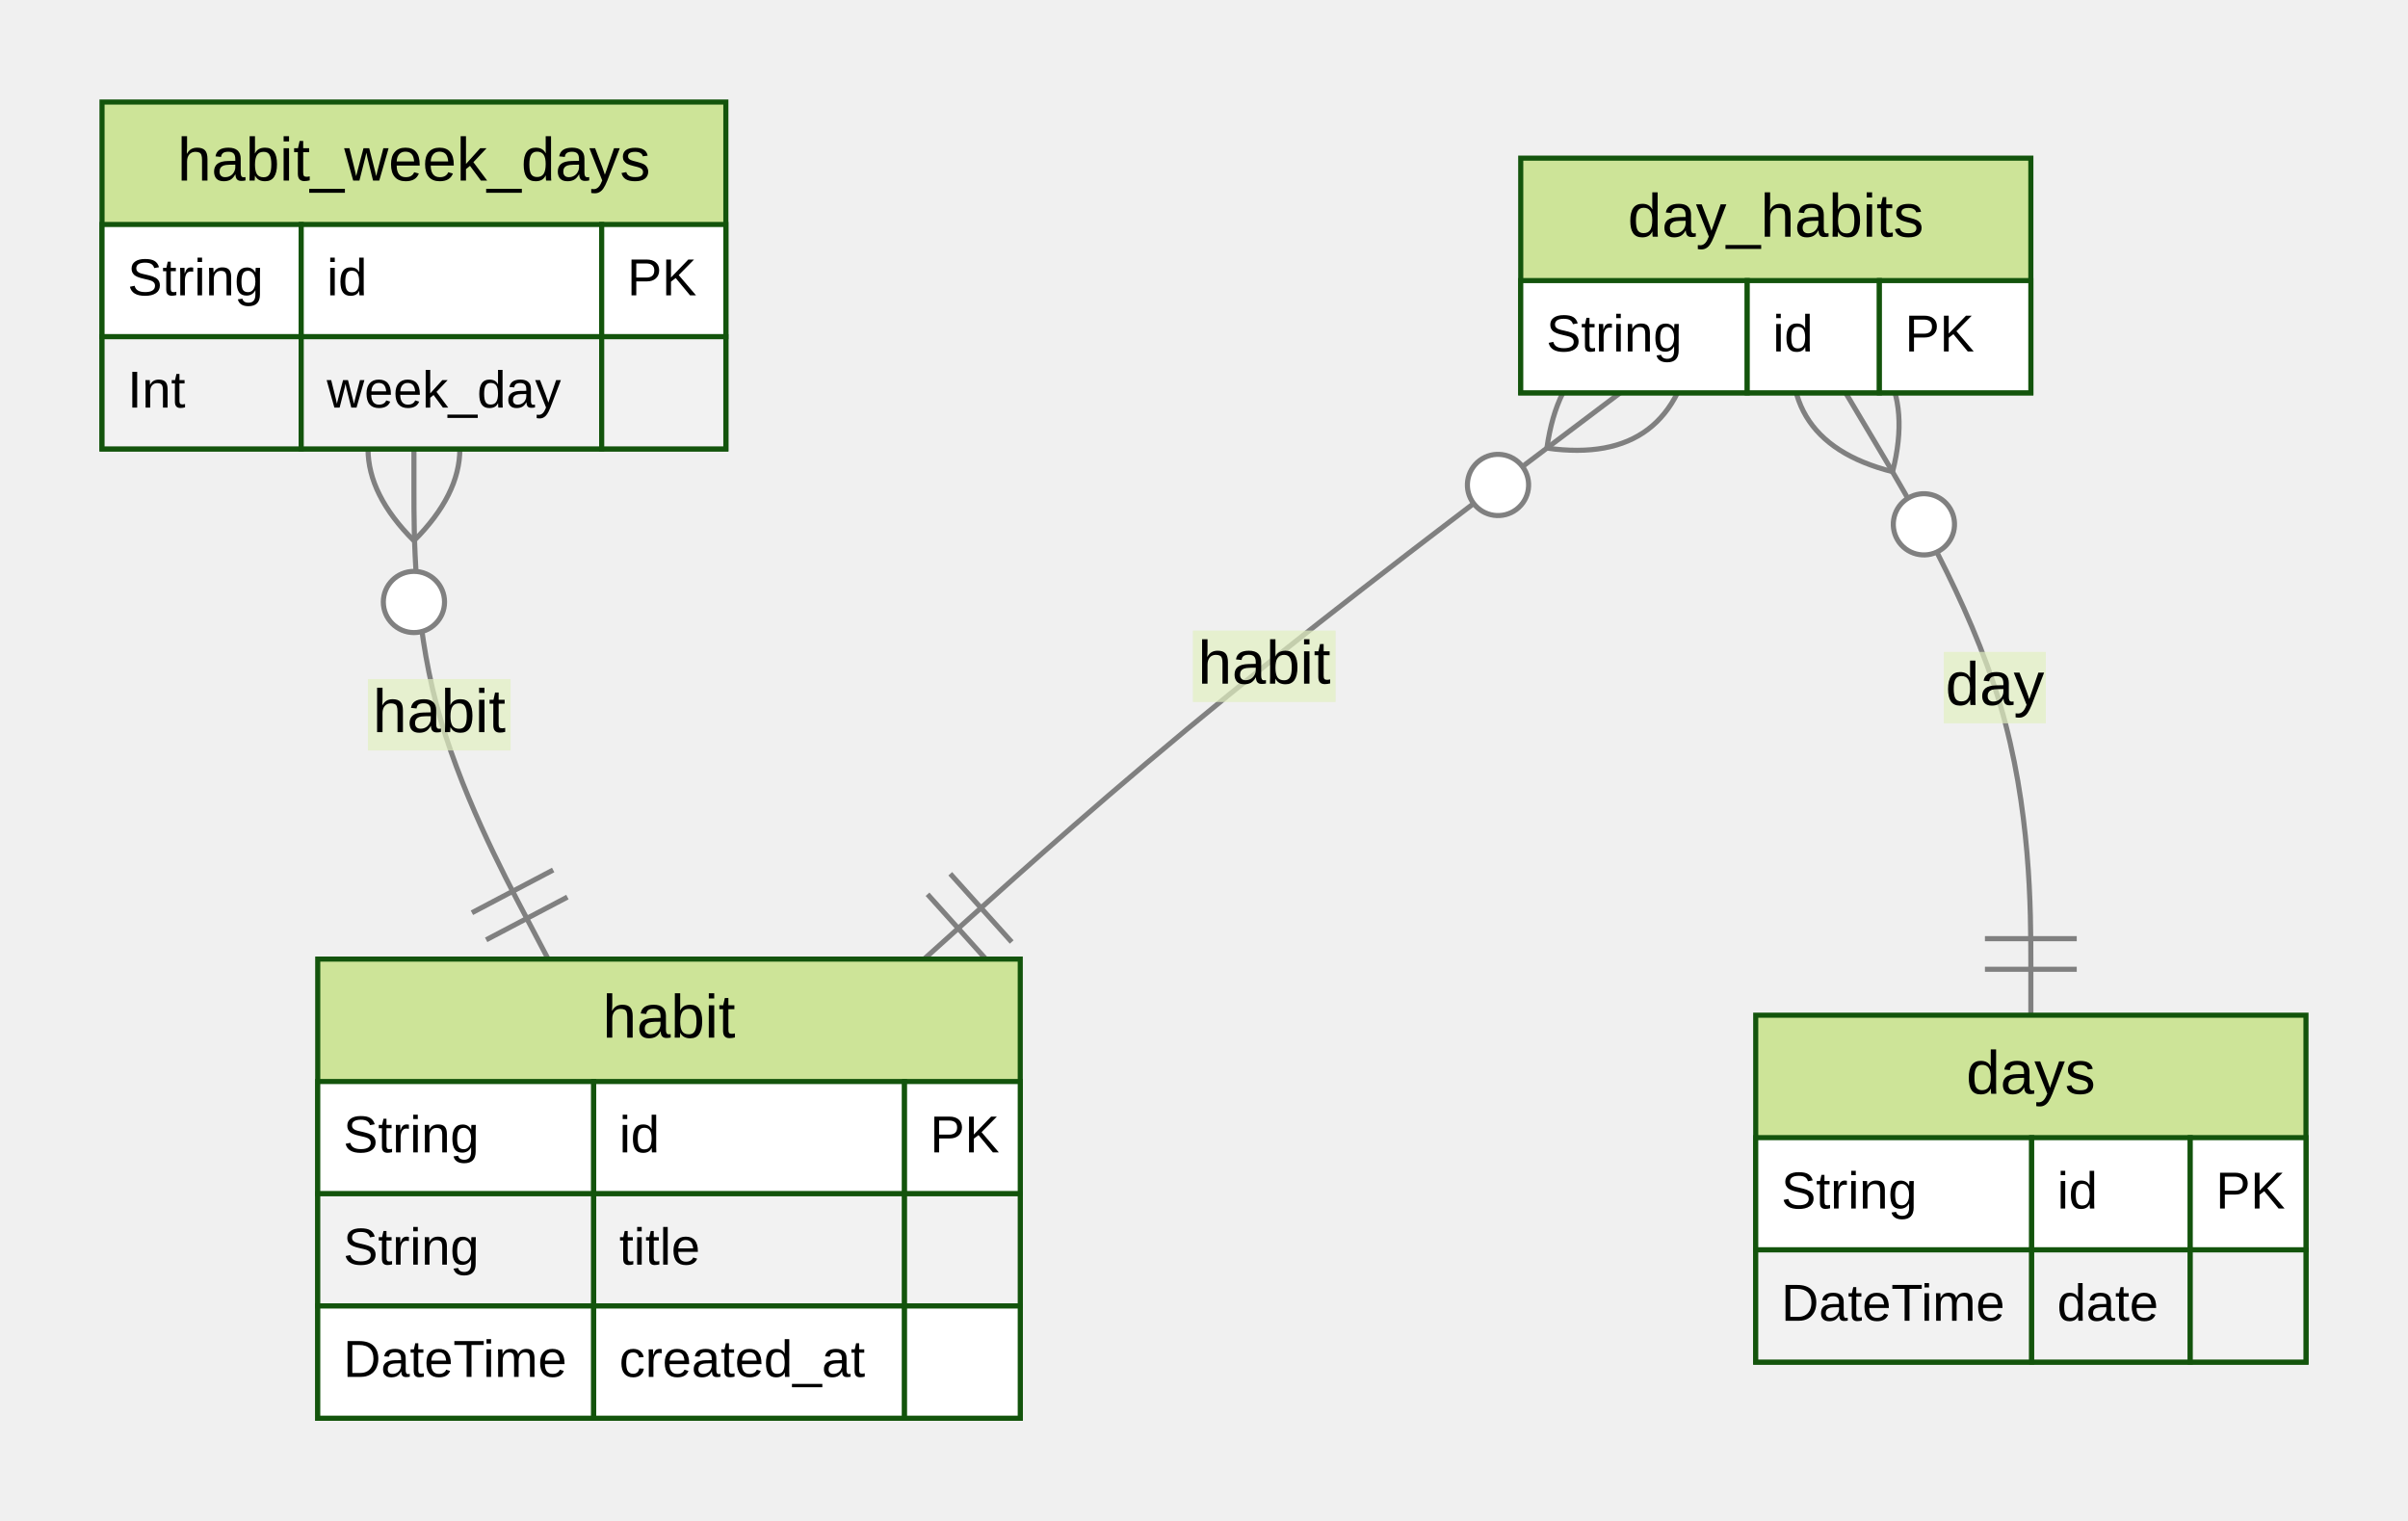
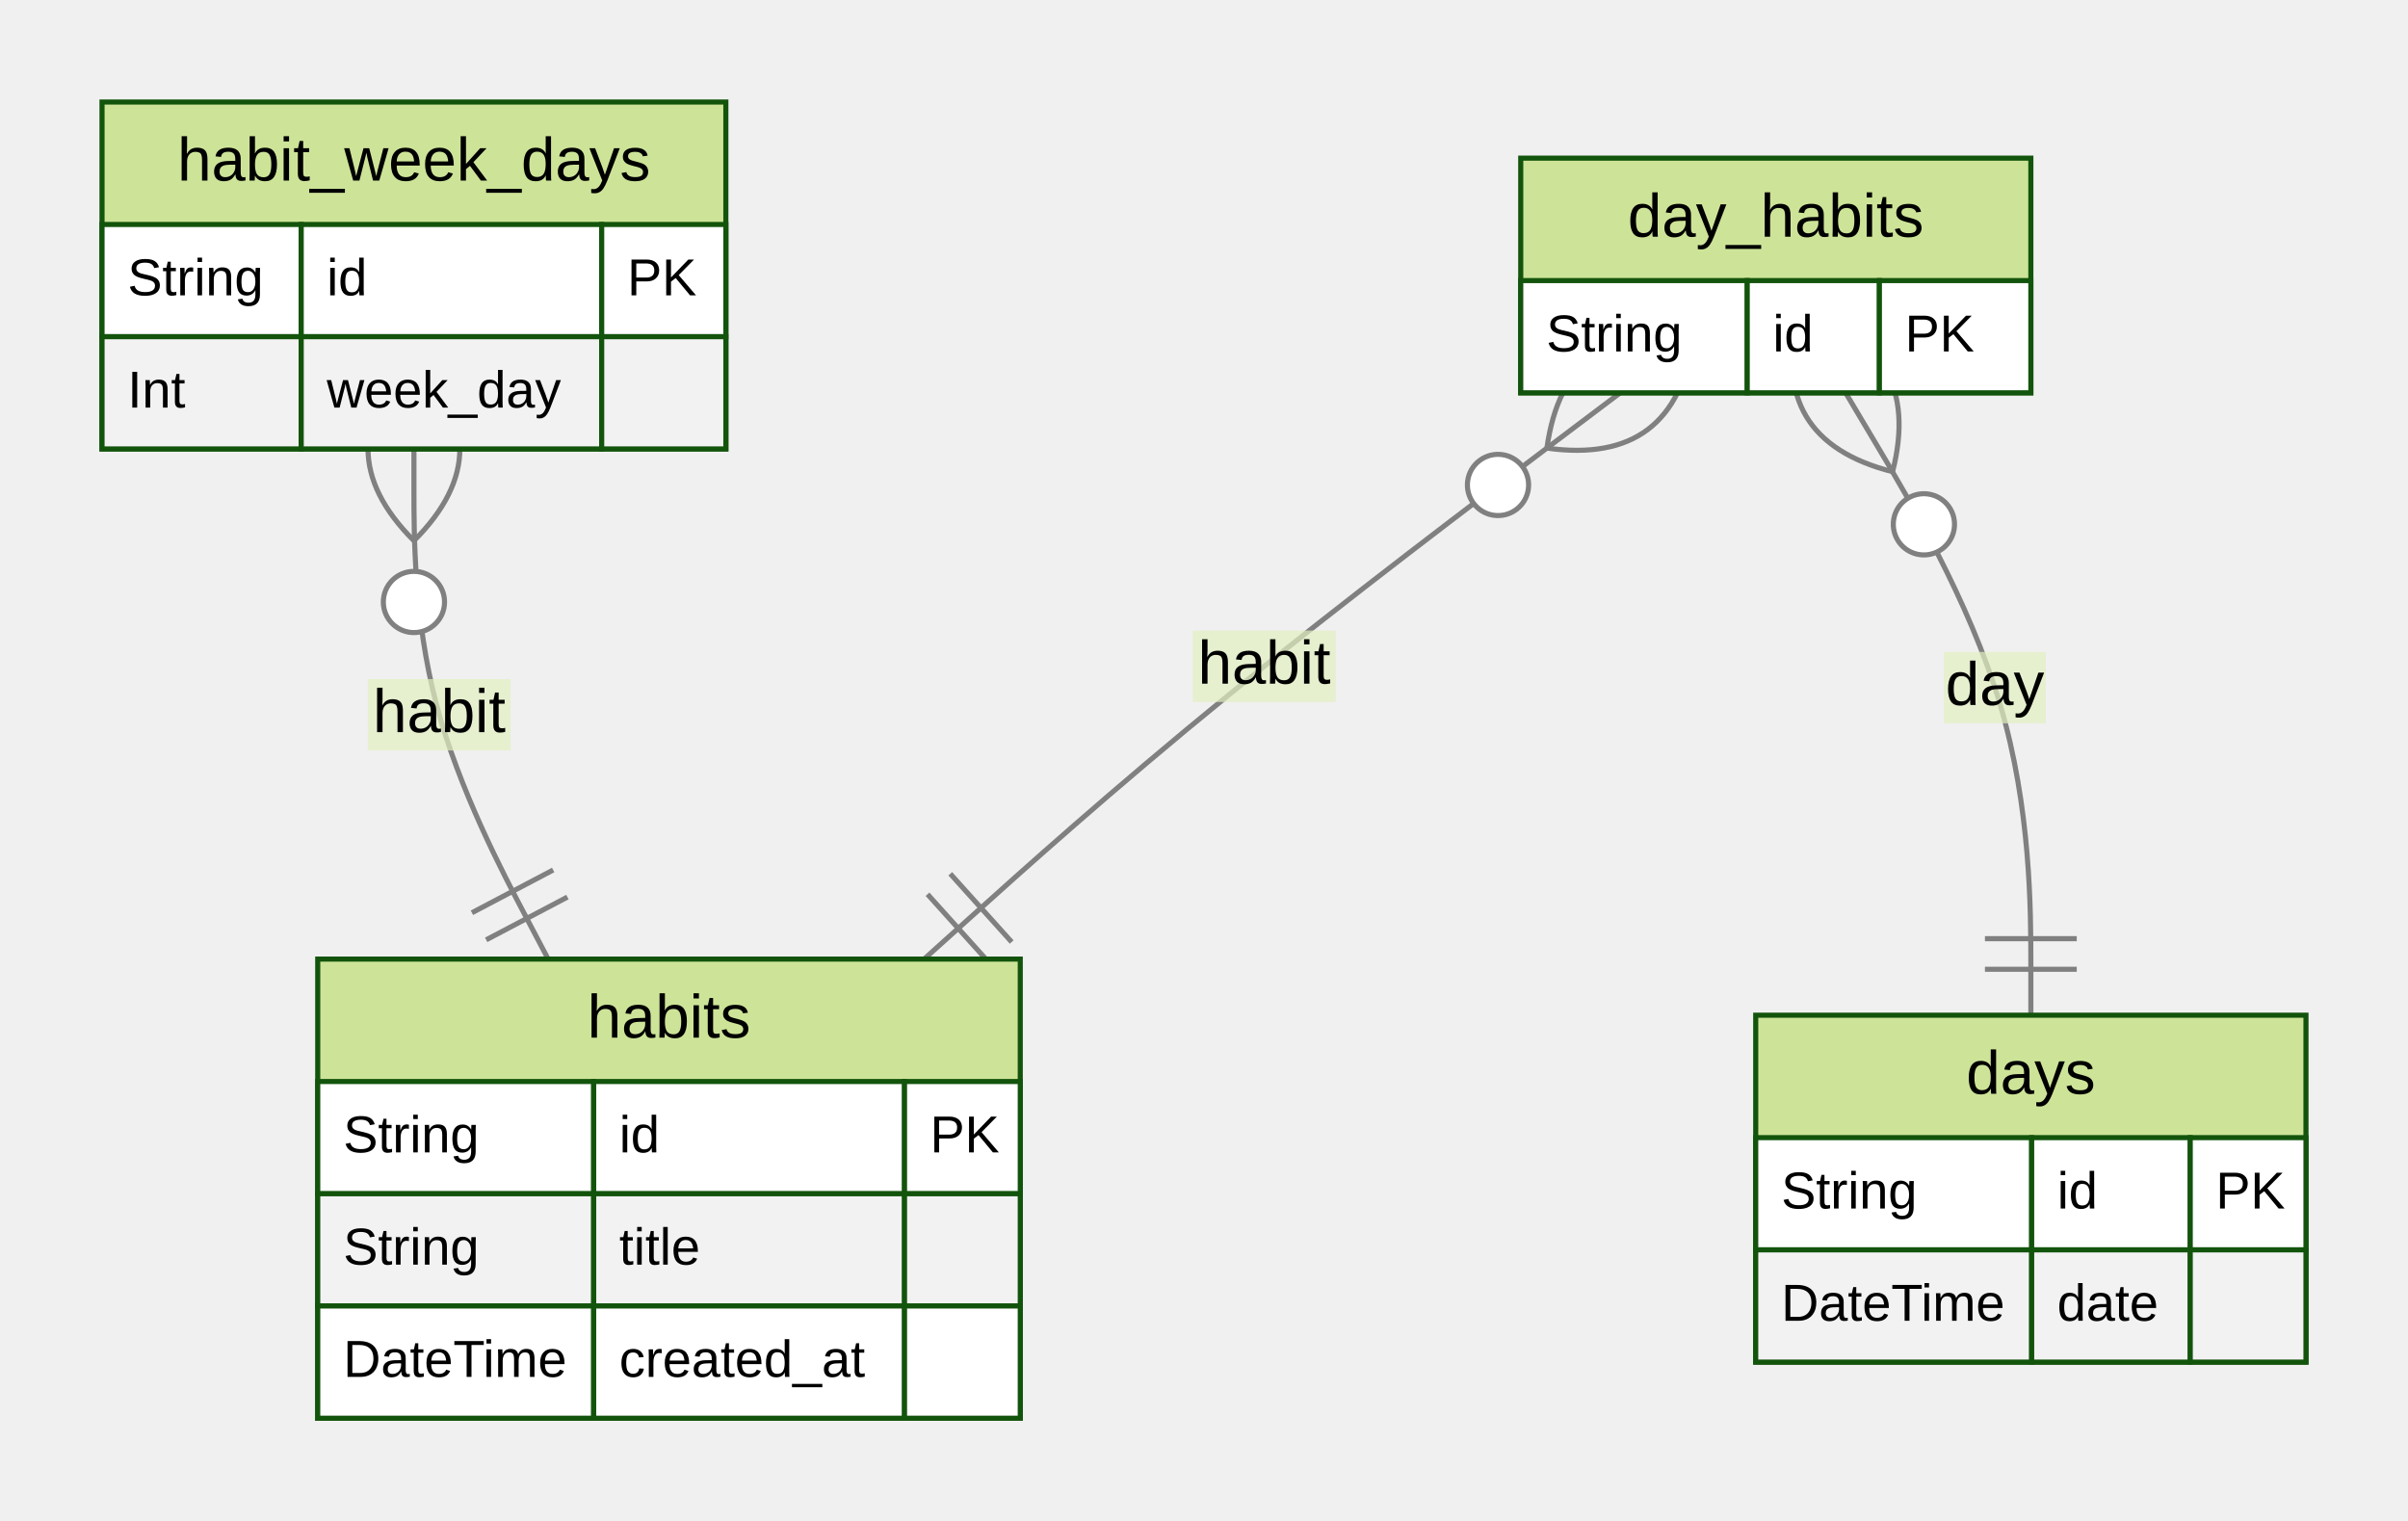
<svg xmlns="http://www.w3.org/2000/svg" aria-roledescription="er" viewBox="0 0 472.051 298" style="max-width: 472.051px; background-color: white;" width="100%" id="mermaid-0">
  <style>#mermaid-0{font-family:"trebuchet ms",verdana,arial,sans-serif;font-size:16px;fill:#000000;}#mermaid-0 .error-icon{fill:#552222;}#mermaid-0 .error-text{fill:#552222;stroke:#552222;}#mermaid-0 .edge-thickness-normal{stroke-width:2px;}#mermaid-0 .edge-thickness-thick{stroke-width:3.5px;}#mermaid-0 .edge-pattern-solid{stroke-dasharray:0;}#mermaid-0 .edge-pattern-dashed{stroke-dasharray:3;}#mermaid-0 .edge-pattern-dotted{stroke-dasharray:2;}#mermaid-0 .marker{fill:#000000;stroke:#000000;}#mermaid-0 .marker.cross{stroke:#000000;}#mermaid-0 svg{font-family:"trebuchet ms",verdana,arial,sans-serif;font-size:16px;}#mermaid-0 .entityBox{fill:#cde498;stroke:#13540c;}#mermaid-0 .attributeBoxOdd{fill:#ffffff;stroke:#13540c;}#mermaid-0 .attributeBoxEven{fill:#f2f2f2;stroke:#13540c;}#mermaid-0 .relationshipLabelBox{fill:hsl(78.158, 58.462%, 84.51%);opacity:0.7;background-color:hsl(78.158, 58.462%, 84.51%);}#mermaid-0 .relationshipLabelBox rect{opacity:0.5;}#mermaid-0 .relationshipLine{stroke:#000000;}#mermaid-0 .entityTitleText{text-anchor:middle;font-size:18px;fill:#000000;}#mermaid-0 :root{--mermaid-font-family:"trebuchet ms",verdana,arial,sans-serif;}</style>
  <g />
  <defs>
    <marker orient="auto" markerHeight="18" markerWidth="18" refY="9" refX="0" id="ONLY_ONE_START">
      <path d="M9,0 L9,18 M15,0 L15,18" fill="none" stroke="gray" />
    </marker>
  </defs>
  <defs>
    <marker orient="auto" markerHeight="18" markerWidth="18" refY="9" refX="18" id="ONLY_ONE_END">
      <path d="M3,0 L3,18 M9,0 L9,18" fill="none" stroke="gray" />
    </marker>
  </defs>
  <defs>
    <marker orient="auto" markerHeight="18" markerWidth="30" refY="9" refX="0" id="ZERO_OR_ONE_START">
      <circle r="6" cy="9" cx="21" fill="white" stroke="gray" />
      <path d="M9,0 L9,18" fill="none" stroke="gray" />
    </marker>
  </defs>
  <defs>
    <marker orient="auto" markerHeight="18" markerWidth="30" refY="9" refX="30" id="ZERO_OR_ONE_END">
      <circle r="6" cy="9" cx="9" fill="white" stroke="gray" />
      <path d="M21,0 L21,18" fill="none" stroke="gray" />
    </marker>
  </defs>
  <defs>
    <marker orient="auto" markerHeight="36" markerWidth="45" refY="18" refX="18" id="ONE_OR_MORE_START">
      <path d="M0,18 Q 18,0 36,18 Q 18,36 0,18 M42,9 L42,27" fill="none" stroke="gray" />
    </marker>
  </defs>
  <defs>
    <marker orient="auto" markerHeight="36" markerWidth="45" refY="18" refX="27" id="ONE_OR_MORE_END">
      <path d="M3,9 L3,27 M9,18 Q27,0 45,18 Q27,36 9,18" fill="none" stroke="gray" />
    </marker>
  </defs>
  <defs>
    <marker orient="auto" markerHeight="36" markerWidth="57" refY="18" refX="18" id="ZERO_OR_MORE_START">
      <circle r="6" cy="18" cx="48" fill="white" stroke="gray" />
      <path d="M0,18 Q18,0 36,18 Q18,36 0,18" fill="none" stroke="gray" />
    </marker>
  </defs>
  <defs>
    <marker orient="auto" markerHeight="36" markerWidth="57" refY="18" refX="39" id="ZERO_OR_MORE_END">
      <circle r="6" cy="18" cx="9" fill="white" stroke="gray" />
      <path d="M21,18 Q39,0 57,18 Q39,36 21,18" fill="none" stroke="gray" />
    </marker>
  </defs>
  <path style="stroke: gray; fill: none;" marker-start="url(#ZERO_OR_MORE_START)" marker-end="url(#ONLY_ONE_END)" d="M81.146,88L81.146,96.333C81.146,104.667,81.146,121.333,85.532,138C89.918,154.667,98.69,171.333,103.076,179.667L107.462,188" class="er relationshipLine" />
  <path style="stroke: gray; fill: none;" marker-start="url(#ZERO_OR_MORE_START)" marker-end="url(#ONLY_ONE_END)" d="M361.807,77L367.859,87.167C373.91,97.333,386.013,117.667,392.065,138C398.116,158.333,398.116,178.667,398.116,188.833L398.116,199" class="er relationshipLine" />
  <path style="stroke: gray; fill: none;" marker-start="url(#ZERO_OR_MORE_START)" marker-end="url(#ONLY_ONE_END)" d="M317.615,77L304.132,87.167C290.65,97.333,263.685,117.667,240.941,136.167C218.198,154.667,199.676,171.333,190.416,179.667L181.155,188" class="er relationshipLine" />
-   <g transform="translate(62.28748,188 )" id="entity-habit-398e0117-0681-4a8e-9da0-49e770b70cb6">
+   <g transform="translate(62.28748,188 )" id="entity-habits-a260753e-7e1d-47f2-88a8-1feec99dce17">
    <rect height="90" width="137.718" y="0" x="0" class="er entityBox" />
-     <text style="dominant-baseline: middle; text-anchor: middle; font-size: 12px;" transform="translate(68.85901,12)" y="0" x="0" id="text-entity-habit-398e0117-0681-4a8e-9da0-49e770b70cb6" class="er entityLabel">habit</text>
+     <text style="dominant-baseline: middle; text-anchor: middle; font-size: 12px;" transform="translate(68.85901,12)" y="0" x="0" id="text-entity-habits-a260753e-7e1d-47f2-88a8-1feec99dce17" class="er entityLabel">habits</text>
    <rect height="22" width="54.096" y="24" x="0" class="er attributeBoxOdd" />
-     <text style="dominant-baseline: middle; font-size: 10.2px;" transform="translate(5,35)" y="0" x="0" id="text-entity-habit-398e0117-0681-4a8e-9da0-49e770b70cb6-attr-1-type" class="er entityLabel">String</text>
+     <text style="dominant-baseline: middle; font-size: 10.2px;" transform="translate(5,35)" y="0" x="0" id="text-entity-habits-a260753e-7e1d-47f2-88a8-1feec99dce17-attr-1-type" class="er entityLabel">String</text>
    <rect height="22" width="60.935" y="24" x="54.096" class="er attributeBoxOdd" />
-     <text style="dominant-baseline: middle; font-size: 10.2px;" transform="translate(59.09555,35)" y="0" x="0" id="text-entity-habit-398e0117-0681-4a8e-9da0-49e770b70cb6-attr-1-name" class="er entityLabel">id</text>
+     <text style="dominant-baseline: middle; font-size: 10.2px;" transform="translate(59.09555,35)" y="0" x="0" id="text-entity-habits-a260753e-7e1d-47f2-88a8-1feec99dce17-attr-1-name" class="er entityLabel">id</text>
    <rect height="22" width="22.688" y="24" x="115.03" class="er attributeBoxOdd" />
-     <text style="dominant-baseline: middle; font-size: 10.2px;" transform="translate(120.0303,35)" y="0" x="0" id="text-entity-habit-398e0117-0681-4a8e-9da0-49e770b70cb6-attr-1-key" class="er entityLabel">PK</text>
+     <text style="dominant-baseline: middle; font-size: 10.2px;" transform="translate(120.0303,35)" y="0" x="0" id="text-entity-habits-a260753e-7e1d-47f2-88a8-1feec99dce17-attr-1-key" class="er entityLabel">PK</text>
    <rect height="22" width="54.096" y="46" x="0" class="er attributeBoxEven" />
-     <text style="dominant-baseline: middle; font-size: 10.2px;" transform="translate(5,57)" y="0" x="0" id="text-entity-habit-398e0117-0681-4a8e-9da0-49e770b70cb6-attr-2-type" class="er entityLabel">String</text>
+     <text style="dominant-baseline: middle; font-size: 10.2px;" transform="translate(5,57)" y="0" x="0" id="text-entity-habits-a260753e-7e1d-47f2-88a8-1feec99dce17-attr-2-type" class="er entityLabel">String</text>
    <rect height="22" width="60.935" y="46" x="54.096" class="er attributeBoxEven" />
-     <text style="dominant-baseline: middle; font-size: 10.2px;" transform="translate(59.09555,57)" y="0" x="0" id="text-entity-habit-398e0117-0681-4a8e-9da0-49e770b70cb6-attr-2-name" class="er entityLabel">title</text>
+     <text style="dominant-baseline: middle; font-size: 10.2px;" transform="translate(59.09555,57)" y="0" x="0" id="text-entity-habits-a260753e-7e1d-47f2-88a8-1feec99dce17-attr-2-name" class="er entityLabel">title</text>
    <rect height="22" width="22.688" y="46" x="115.03" class="er attributeBoxEven" />
-     <text style="dominant-baseline: middle; font-size: 10.2px;" transform="translate(120.0303,57)" y="0" x="0" id="text-entity-habit-398e0117-0681-4a8e-9da0-49e770b70cb6-attr-2-key" class="er entityLabel" />
+     <text style="dominant-baseline: middle; font-size: 10.2px;" transform="translate(120.0303,57)" y="0" x="0" id="text-entity-habits-a260753e-7e1d-47f2-88a8-1feec99dce17-attr-2-key" class="er entityLabel" />
    <rect height="22" width="54.096" y="68" x="0" class="er attributeBoxOdd" />
-     <text style="dominant-baseline: middle; font-size: 10.2px;" transform="translate(5,79)" y="0" x="0" id="text-entity-habit-398e0117-0681-4a8e-9da0-49e770b70cb6-attr-3-type" class="er entityLabel">DateTime</text>
+     <text style="dominant-baseline: middle; font-size: 10.2px;" transform="translate(5,79)" y="0" x="0" id="text-entity-habits-a260753e-7e1d-47f2-88a8-1feec99dce17-attr-3-type" class="er entityLabel">DateTime</text>
    <rect height="22" width="60.935" y="68" x="54.096" class="er attributeBoxOdd" />
-     <text style="dominant-baseline: middle; font-size: 10.2px;" transform="translate(59.09555,79)" y="0" x="0" id="text-entity-habit-398e0117-0681-4a8e-9da0-49e770b70cb6-attr-3-name" class="er entityLabel">created_at</text>
+     <text style="dominant-baseline: middle; font-size: 10.2px;" transform="translate(59.09555,79)" y="0" x="0" id="text-entity-habits-a260753e-7e1d-47f2-88a8-1feec99dce17-attr-3-name" class="er entityLabel">created_at</text>
    <rect height="22" width="22.688" y="68" x="115.03" class="er attributeBoxOdd" />
-     <text style="dominant-baseline: middle; font-size: 10.2px;" transform="translate(120.0303,79)" y="0" x="0" id="text-entity-habit-398e0117-0681-4a8e-9da0-49e770b70cb6-attr-3-key" class="er entityLabel" />
+     <text style="dominant-baseline: middle; font-size: 10.2px;" transform="translate(120.0303,79)" y="0" x="0" id="text-entity-habits-a260753e-7e1d-47f2-88a8-1feec99dce17-attr-3-key" class="er entityLabel" />
  </g>
-   <g transform="translate(20,20 )" id="entity-habitweekdays-c8448acf-d57e-4ca5-a509-4e3a5b081fc4">
+   <g transform="translate(20,20 )" id="entity-habitweekdays-ae1e47ff-0f0c-4a3e-b6c6-69040284a427">
    <rect height="68" width="122.293" y="0" x="0" class="er entityBox" />
-     <text style="dominant-baseline: middle; text-anchor: middle; font-size: 12px;" transform="translate(61.14648,12)" y="0" x="0" id="text-entity-habitweekdays-c8448acf-d57e-4ca5-a509-4e3a5b081fc4" class="er entityLabel">habit_week_days</text>
+     <text style="dominant-baseline: middle; text-anchor: middle; font-size: 12px;" transform="translate(61.14648,12)" y="0" x="0" id="text-entity-habitweekdays-ae1e47ff-0f0c-4a3e-b6c6-69040284a427" class="er entityLabel">habit_week_days</text>
    <rect height="22" width="39.048" y="24" x="0" class="er attributeBoxOdd" />
-     <text style="dominant-baseline: middle; font-size: 10.2px;" transform="translate(5,35)" y="0" x="0" id="text-entity-habitweekdays-c8448acf-d57e-4ca5-a509-4e3a5b081fc4-attr-1-type" class="er entityLabel">String</text>
+     <text style="dominant-baseline: middle; font-size: 10.2px;" transform="translate(5,35)" y="0" x="0" id="text-entity-habitweekdays-ae1e47ff-0f0c-4a3e-b6c6-69040284a427-attr-1-type" class="er entityLabel">String</text>
    <rect height="22" width="58.904" y="24" x="39.048" class="er attributeBoxOdd" />
-     <text style="dominant-baseline: middle; font-size: 10.2px;" transform="translate(44.04844,35)" y="0" x="0" id="text-entity-habitweekdays-c8448acf-d57e-4ca5-a509-4e3a5b081fc4-attr-1-name" class="er entityLabel">id</text>
+     <text style="dominant-baseline: middle; font-size: 10.2px;" transform="translate(44.04844,35)" y="0" x="0" id="text-entity-habitweekdays-ae1e47ff-0f0c-4a3e-b6c6-69040284a427-attr-1-name" class="er entityLabel">id</text>
    <rect height="22" width="24.34" y="24" x="97.953" class="er attributeBoxOdd" />
-     <text style="dominant-baseline: middle; font-size: 10.2px;" transform="translate(102.9529,35)" y="0" x="0" id="text-entity-habitweekdays-c8448acf-d57e-4ca5-a509-4e3a5b081fc4-attr-1-key" class="er entityLabel">PK</text>
+     <text style="dominant-baseline: middle; font-size: 10.2px;" transform="translate(102.9529,35)" y="0" x="0" id="text-entity-habitweekdays-ae1e47ff-0f0c-4a3e-b6c6-69040284a427-attr-1-key" class="er entityLabel">PK</text>
    <rect height="22" width="39.048" y="46" x="0" class="er attributeBoxEven" />
-     <text style="dominant-baseline: middle; font-size: 10.2px;" transform="translate(5,57)" y="0" x="0" id="text-entity-habitweekdays-c8448acf-d57e-4ca5-a509-4e3a5b081fc4-attr-2-type" class="er entityLabel">Int</text>
+     <text style="dominant-baseline: middle; font-size: 10.2px;" transform="translate(5,57)" y="0" x="0" id="text-entity-habitweekdays-ae1e47ff-0f0c-4a3e-b6c6-69040284a427-attr-2-type" class="er entityLabel">Int</text>
    <rect height="22" width="58.904" y="46" x="39.048" class="er attributeBoxEven" />
-     <text style="dominant-baseline: middle; font-size: 10.2px;" transform="translate(44.04844,57)" y="0" x="0" id="text-entity-habitweekdays-c8448acf-d57e-4ca5-a509-4e3a5b081fc4-attr-2-name" class="er entityLabel">week_day</text>
+     <text style="dominant-baseline: middle; font-size: 10.2px;" transform="translate(44.04844,57)" y="0" x="0" id="text-entity-habitweekdays-ae1e47ff-0f0c-4a3e-b6c6-69040284a427-attr-2-name" class="er entityLabel">week_day</text>
    <rect height="22" width="24.34" y="46" x="97.953" class="er attributeBoxEven" />
-     <text style="dominant-baseline: middle; font-size: 10.2px;" transform="translate(102.9529,57)" y="0" x="0" id="text-entity-habitweekdays-c8448acf-d57e-4ca5-a509-4e3a5b081fc4-attr-2-key" class="er entityLabel" />
+     <text style="dominant-baseline: middle; font-size: 10.2px;" transform="translate(102.9529,57)" y="0" x="0" id="text-entity-habitweekdays-ae1e47ff-0f0c-4a3e-b6c6-69040284a427-attr-2-key" class="er entityLabel" />
  </g>
-   <g transform="translate(344.182,199 )" id="entity-days-46262942-026b-4168-97ed-70fd2e96247a">
+   <g transform="translate(344.182,199 )" id="entity-days-214ebfcb-9284-47ea-b528-969948422481">
    <rect height="68" width="107.869" y="0" x="0" class="er entityBox" />
-     <text style="dominant-baseline: middle; text-anchor: middle; font-size: 12px;" transform="translate(53.93452,12)" y="0" x="0" id="text-entity-days-46262942-026b-4168-97ed-70fd2e96247a" class="er entityLabel">days</text>
+     <text style="dominant-baseline: middle; text-anchor: middle; font-size: 12px;" transform="translate(53.93452,12)" y="0" x="0" id="text-entity-days-214ebfcb-9284-47ea-b528-969948422481" class="er entityLabel">days</text>
    <rect height="22" width="54.096" y="24" x="0" class="er attributeBoxOdd" />
-     <text style="dominant-baseline: middle; font-size: 10.2px;" transform="translate(5,35)" y="0" x="0" id="text-entity-days-46262942-026b-4168-97ed-70fd2e96247a-attr-1-type" class="er entityLabel">String</text>
+     <text style="dominant-baseline: middle; font-size: 10.2px;" transform="translate(5,35)" y="0" x="0" id="text-entity-days-214ebfcb-9284-47ea-b528-969948422481-attr-1-type" class="er entityLabel">String</text>
    <rect height="22" width="31.086" y="24" x="54.096" class="er attributeBoxOdd" />
-     <text style="dominant-baseline: middle; font-size: 10.2px;" transform="translate(59.09555,35)" y="0" x="0" id="text-entity-days-46262942-026b-4168-97ed-70fd2e96247a-attr-1-name" class="er entityLabel">id</text>
+     <text style="dominant-baseline: middle; font-size: 10.2px;" transform="translate(59.09555,35)" y="0" x="0" id="text-entity-days-214ebfcb-9284-47ea-b528-969948422481-attr-1-name" class="er entityLabel">id</text>
    <rect height="22" width="22.688" y="24" x="85.181" class="er attributeBoxOdd" />
-     <text style="dominant-baseline: middle; font-size: 10.2px;" transform="translate(90.18137,35)" y="0" x="0" id="text-entity-days-46262942-026b-4168-97ed-70fd2e96247a-attr-1-key" class="er entityLabel">PK</text>
+     <text style="dominant-baseline: middle; font-size: 10.2px;" transform="translate(90.18137,35)" y="0" x="0" id="text-entity-days-214ebfcb-9284-47ea-b528-969948422481-attr-1-key" class="er entityLabel">PK</text>
    <rect height="22" width="54.096" y="46" x="0" class="er attributeBoxEven" />
-     <text style="dominant-baseline: middle; font-size: 10.2px;" transform="translate(5,57)" y="0" x="0" id="text-entity-days-46262942-026b-4168-97ed-70fd2e96247a-attr-2-type" class="er entityLabel">DateTime</text>
+     <text style="dominant-baseline: middle; font-size: 10.2px;" transform="translate(5,57)" y="0" x="0" id="text-entity-days-214ebfcb-9284-47ea-b528-969948422481-attr-2-type" class="er entityLabel">DateTime</text>
    <rect height="22" width="31.086" y="46" x="54.096" class="er attributeBoxEven" />
-     <text style="dominant-baseline: middle; font-size: 10.2px;" transform="translate(59.09555,57)" y="0" x="0" id="text-entity-days-46262942-026b-4168-97ed-70fd2e96247a-attr-2-name" class="er entityLabel">date</text>
+     <text style="dominant-baseline: middle; font-size: 10.2px;" transform="translate(59.09555,57)" y="0" x="0" id="text-entity-days-214ebfcb-9284-47ea-b528-969948422481-attr-2-name" class="er entityLabel">date</text>
    <rect height="22" width="22.688" y="46" x="85.181" class="er attributeBoxEven" />
-     <text style="dominant-baseline: middle; font-size: 10.2px;" transform="translate(90.18137,57)" y="0" x="0" id="text-entity-days-46262942-026b-4168-97ed-70fd2e96247a-attr-2-key" class="er entityLabel" />
+     <text style="dominant-baseline: middle; font-size: 10.2px;" transform="translate(90.18137,57)" y="0" x="0" id="text-entity-days-214ebfcb-9284-47ea-b528-969948422481-attr-2-key" class="er entityLabel" />
  </g>
-   <g transform="translate(298.1165,31 )" id="entity-dayhabits-7338afb9-a4e9-4256-8f31-659e52e3c35b">
+   <g transform="translate(298.1165,31 )" id="entity-dayhabits-9493f54f-7dac-4173-ba3b-28783595807f">
    <rect height="46" width="100" y="0" x="0" class="er entityBox" />
-     <text style="dominant-baseline: middle; text-anchor: middle; font-size: 12px;" transform="translate(50,12)" y="0" x="0" id="text-entity-dayhabits-7338afb9-a4e9-4256-8f31-659e52e3c35b" class="er entityLabel">day_habits</text>
+     <text style="dominant-baseline: middle; text-anchor: middle; font-size: 12px;" transform="translate(50,12)" y="0" x="0" id="text-entity-dayhabits-9493f54f-7dac-4173-ba3b-28783595807f" class="er entityLabel">day_habits</text>
    <rect height="22" width="44.399" y="24" x="0" class="er attributeBoxOdd" />
-     <text style="dominant-baseline: middle; font-size: 10.2px;" transform="translate(5,35)" y="0" x="0" id="text-entity-dayhabits-7338afb9-a4e9-4256-8f31-659e52e3c35b-attr-1-type" class="er entityLabel">String</text>
+     <text style="dominant-baseline: middle; font-size: 10.2px;" transform="translate(5,35)" y="0" x="0" id="text-entity-dayhabits-9493f54f-7dac-4173-ba3b-28783595807f-attr-1-type" class="er entityLabel">String</text>
    <rect height="22" width="25.911" y="24" x="44.399" class="er attributeBoxOdd" />
-     <text style="dominant-baseline: middle; font-size: 10.2px;" transform="translate(49.39862,35)" y="0" x="0" id="text-entity-dayhabits-7338afb9-a4e9-4256-8f31-659e52e3c35b-attr-1-name" class="er entityLabel">id</text>
+     <text style="dominant-baseline: middle; font-size: 10.2px;" transform="translate(49.39862,35)" y="0" x="0" id="text-entity-dayhabits-9493f54f-7dac-4173-ba3b-28783595807f-attr-1-name" class="er entityLabel">id</text>
    <rect height="22" width="29.69" y="24" x="70.31" class="er attributeBoxOdd" />
-     <text style="dominant-baseline: middle; font-size: 10.2px;" transform="translate(75.30976,35)" y="0" x="0" id="text-entity-dayhabits-7338afb9-a4e9-4256-8f31-659e52e3c35b-attr-1-key" class="er entityLabel">PK</text>
+     <text style="dominant-baseline: middle; font-size: 10.2px;" transform="translate(75.30976,35)" y="0" x="0" id="text-entity-dayhabits-9493f54f-7dac-4173-ba3b-28783595807f-attr-1-key" class="er entityLabel">PK</text>
  </g>
  <rect height="14" width="27.969" y="133.109" x="72.126" class="er relationshipLabelBox" />
  <text style="text-anchor: middle; dominant-baseline: middle; font-size: 12px;" y="140.109" x="86.11" id="rel1" class="er relationshipLabel">habit</text>
  <rect height="14" width="19.99" y="127.788" x="381.065" class="er relationshipLabelBox" />
  <text style="text-anchor: middle; dominant-baseline: middle; font-size: 12px;" y="134.788" x="391.06" id="rel2" class="er relationshipLabel">day</text>
  <rect height="14" width="27.969" y="123.605" x="233.851" class="er relationshipLabelBox" />
  <text style="text-anchor: middle; dominant-baseline: middle; font-size: 12px;" y="130.605" x="247.836" id="rel3" class="er relationshipLabel">habit</text>
</svg>
